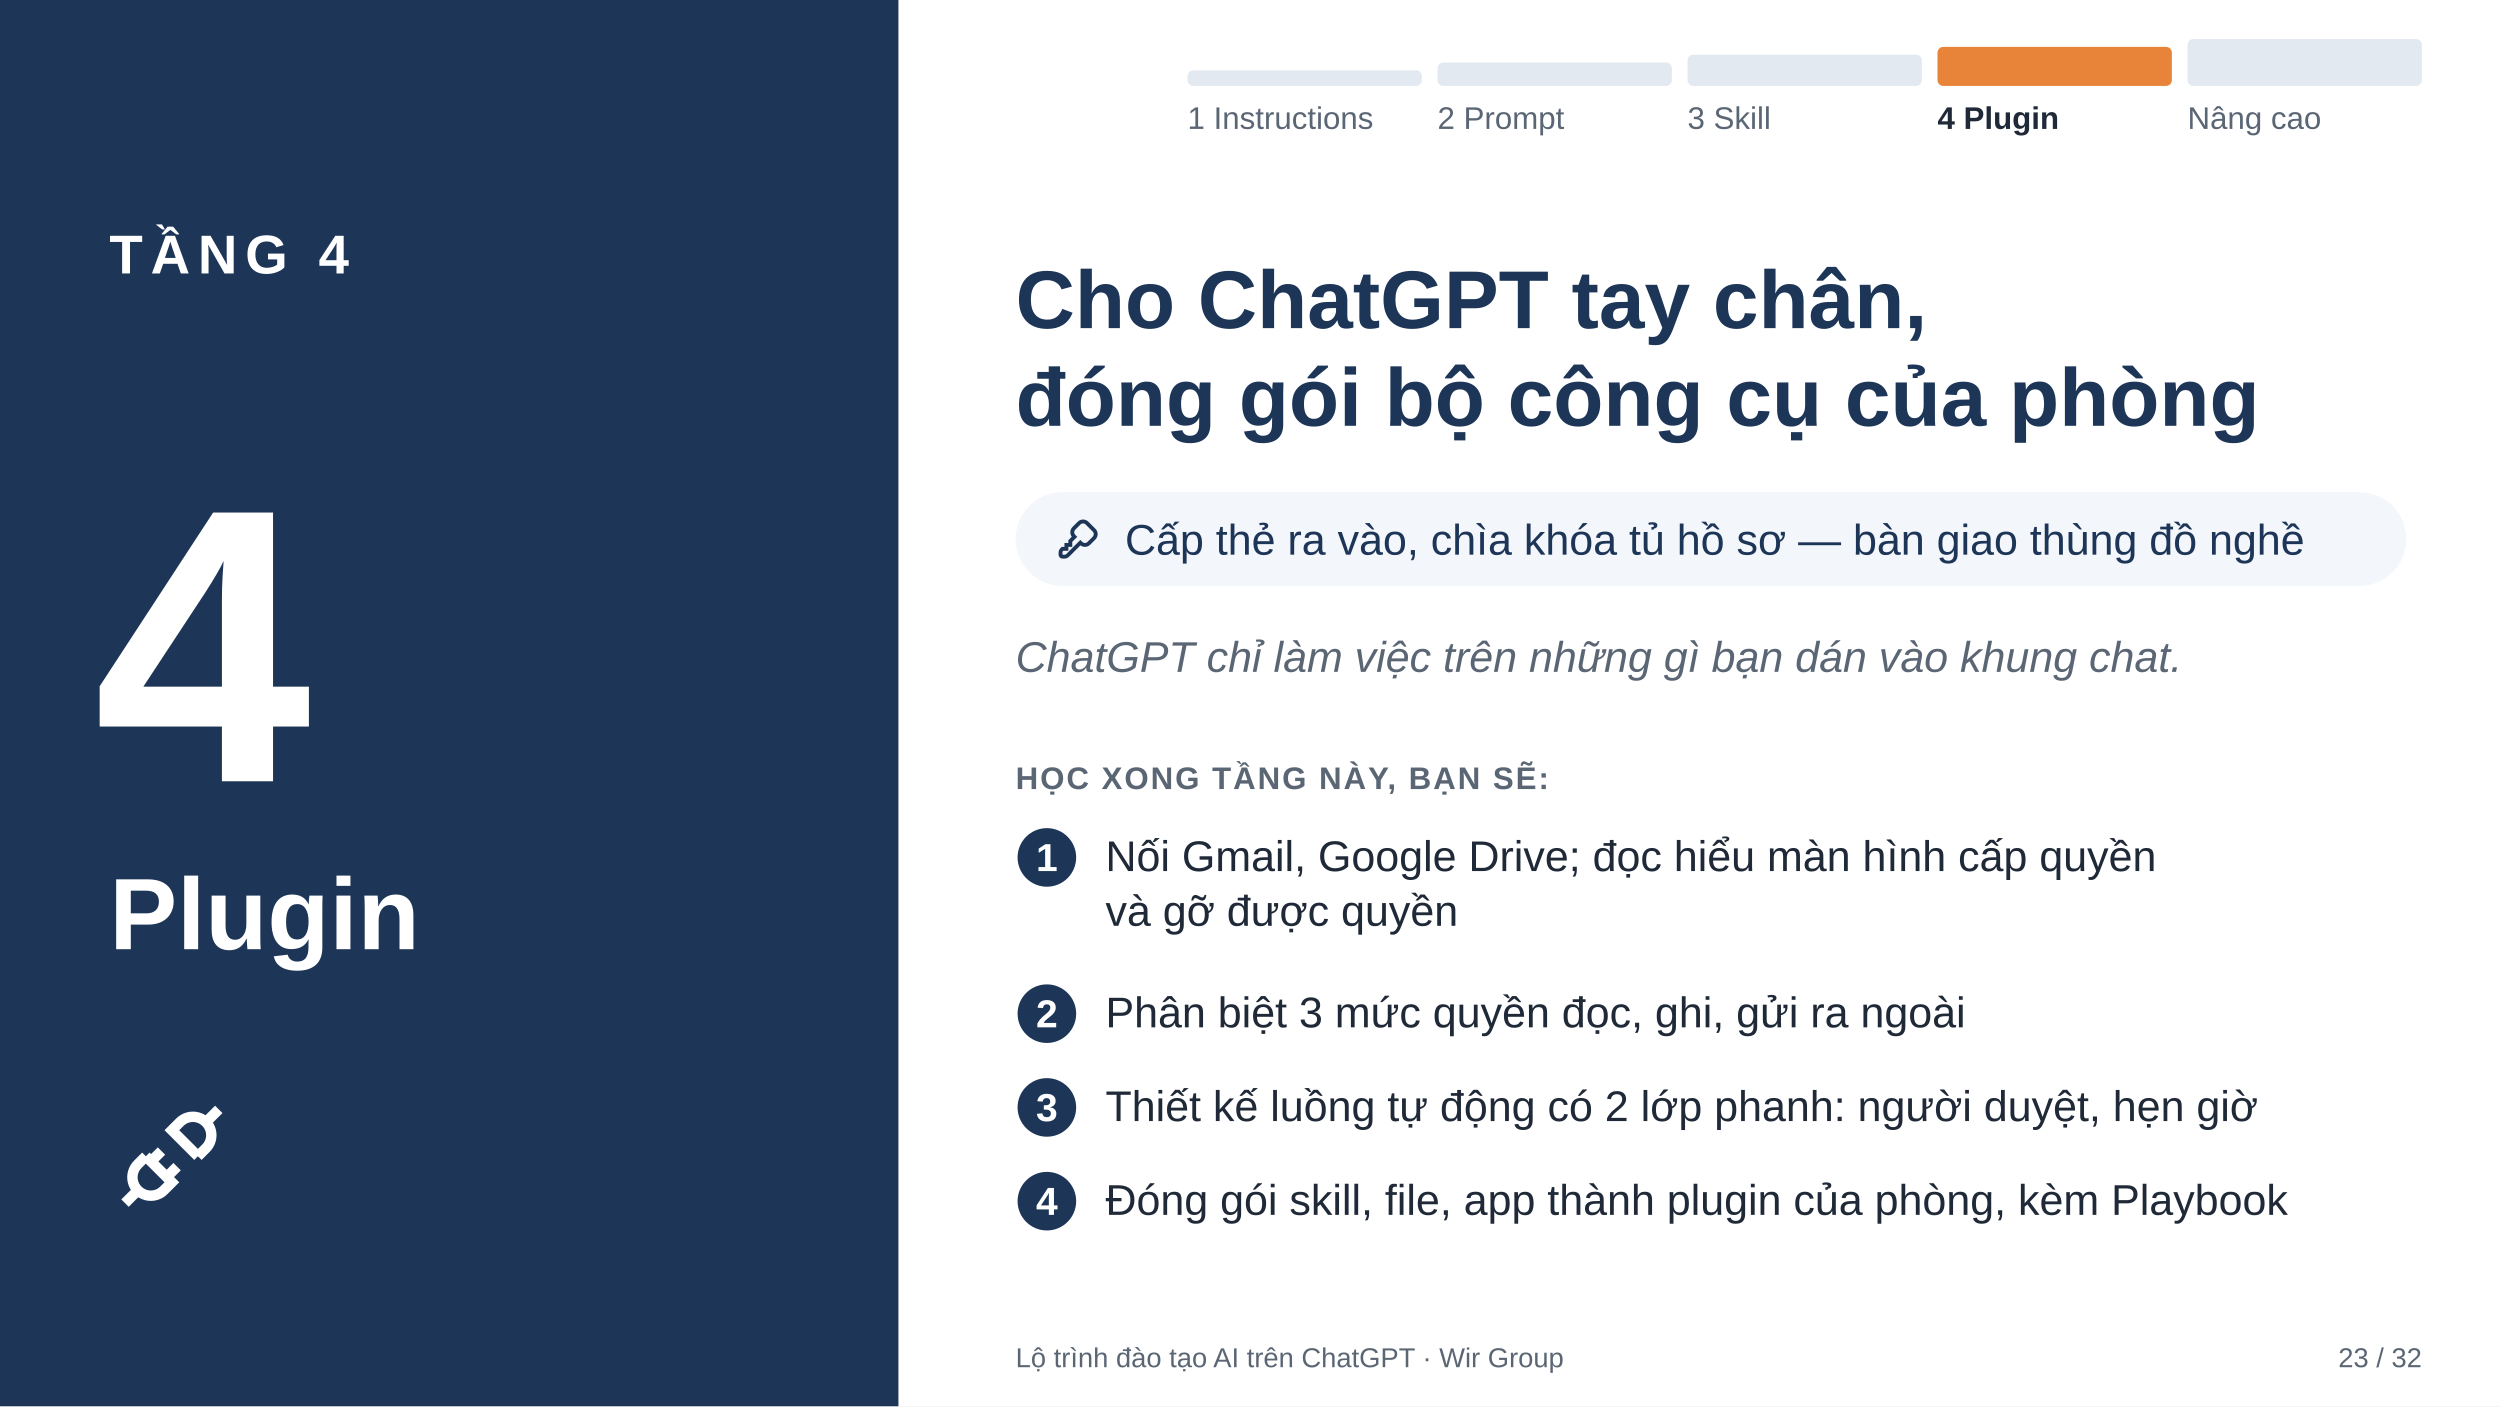
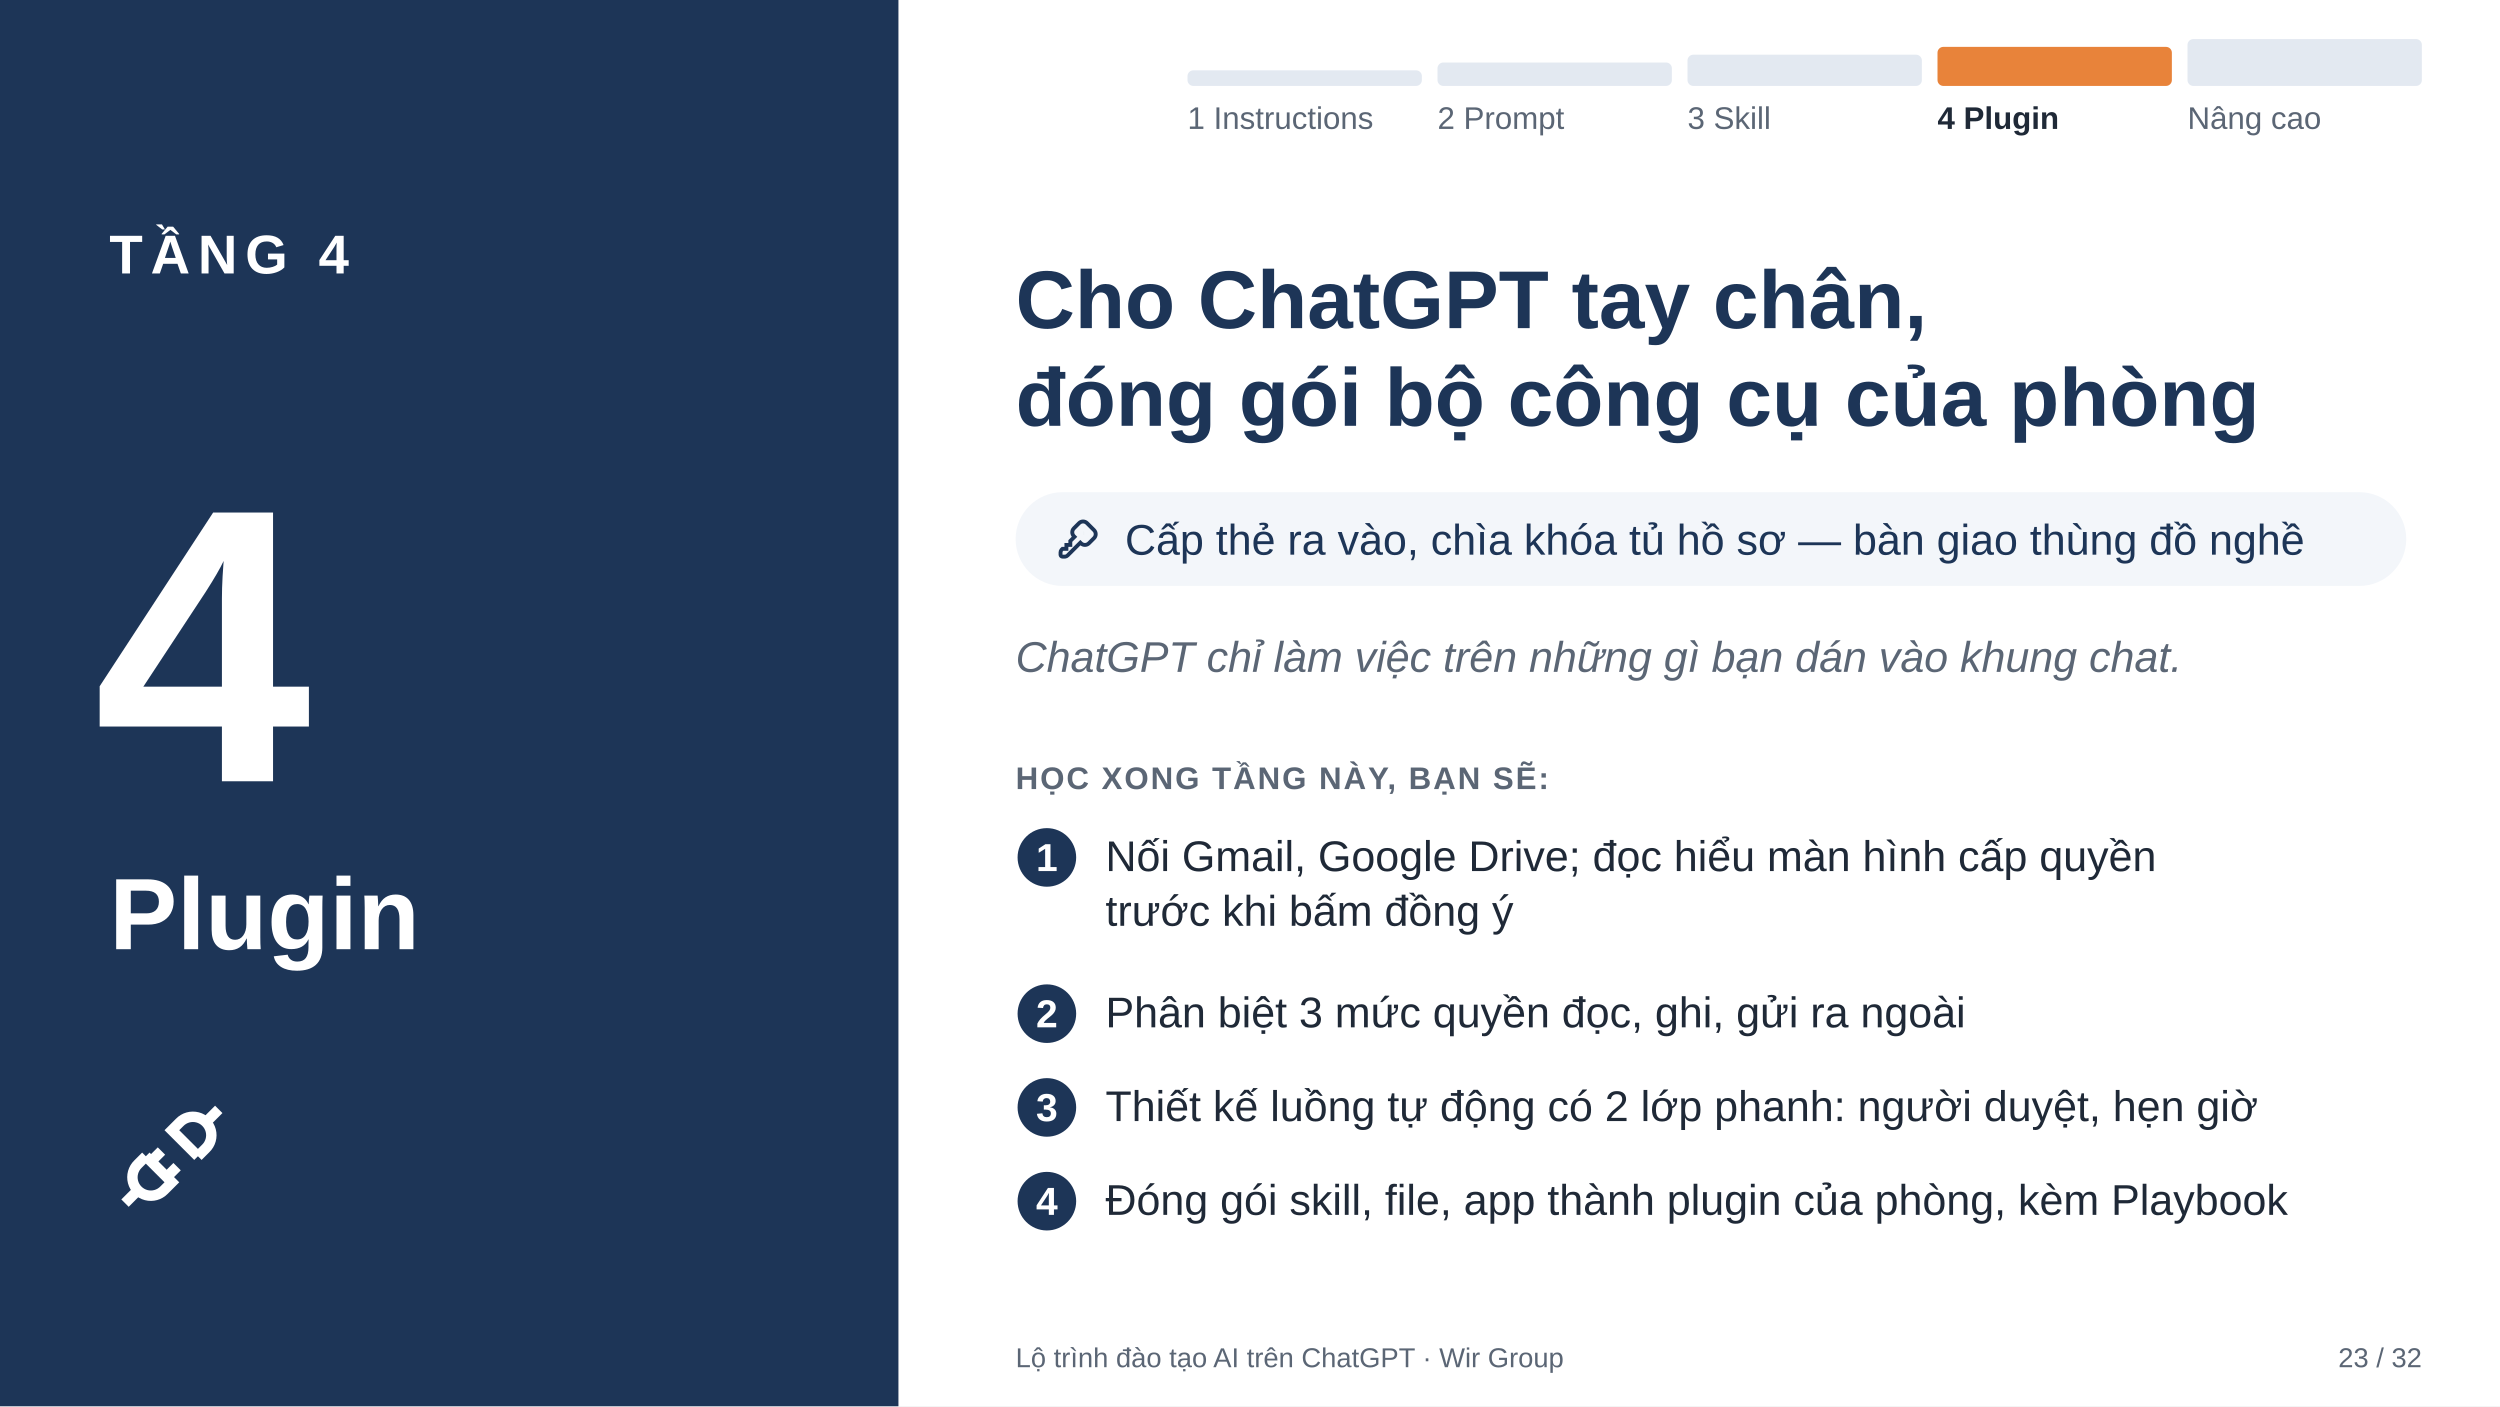
<svg xmlns="http://www.w3.org/2000/svg" viewBox="0 0 1280 720" width="1280" height="720" font-family="Aptos, 'Segoe UI', Arial, sans-serif" data-pptx-page-role="section">
  <rect id="bg" data-pptx-role="background" x="0" y="0" width="1280" height="720" fill="#FFFFFF" />
  <g id="tier-panel" data-pptx-bounds="0 0 460 720">
    <rect x="0" y="0" width="460" height="720" fill="#1D3557" />
    <text x="56" y="140" font-size="28" font-weight="bold" letter-spacing="4" fill="#FFFFFF">TẦNG 4</text>
    <text x="48" y="400" font-size="200" font-weight="bold" fill="#FFFFFF">4</text>
    <text x="56" y="486" font-size="52" font-weight="bold" fill="#FFFFFF">Plugin</text>
    <g transform="translate(56, 560) scale(2.66667)" fill="none" stroke="#FFFFFF" stroke-width="2">
      <path d="M7 12l5 5l-1.5 1.5a3.536 3.536 0 1 1 -5 -5l1.5 -1.5" />
      <path d="M17 12l-5 -5l1.5 -1.5a3.536 3.536 0 1 1 5 5l-1.5 1.5" />
      <path d="M3 21l2.5 -2.5" />
      <path d="M18.5 5.5l2.5 -2.5" />
      <path d="M10 11l-2 2" />
      <path d="M13 14l-2 2" />
    </g>
  </g>
  <g id="roadmap-tracker" data-pptx-role="chrome" data-pptx-bounds="600 14 640 62">
    <rect x="608" y="36" width="120" height="8" rx="3" fill="#E3E9F1" />
    <rect x="736" y="32" width="120" height="12" rx="3" fill="#E3E9F1" />
    <rect x="864" y="28" width="120" height="16" rx="3" fill="#E3E9F1" />
    <rect x="992" y="24" width="120" height="20" rx="3" fill="#E8833A" />
    <rect x="1120" y="20" width="120" height="24" rx="3" fill="#E3E9F1" />
    <text x="608" y="66" font-size="16" fill="#5B6675">1 Instructions</text>
    <text x="736" y="66" font-size="16" fill="#5B6675">2 Prompt</text>
    <text x="864" y="66" font-size="16" fill="#5B6675">3 Skill</text>
    <text x="992" y="66" font-size="16" font-weight="bold" fill="#1F2937">4 Plugin</text>
    <text x="1120" y="66" font-size="16" fill="#5B6675">Nâng cao</text>
  </g>
  <text font-size="42" font-weight="bold" fill="#1D3557" x="520" y="168">Cho ChatGPT tay chân,</text>
  <text font-size="42" font-weight="bold" fill="#1D3557" x="520" y="218">đóng gói bộ công cụ của phòng</text>
  <g id="tier-metaphor" data-pptx-bounds="520 248 740 112">
    <rect x="520" y="252" width="712" height="48" rx="24" fill="#F3F6FA" />
    <g transform="translate(540, 264)" fill="none" stroke="#1D3557" stroke-width="2">
      <path d="M16.555 3.843l3.602 3.602a2.877 2.877 0 0 1 0 4.069l-2.643 2.643a2.877 2.877 0 0 1 -4.069 0l-.301 -.301l-6.558 6.558a2 2 0 0 1 -1.239 .578l-.175 .008h-1.172a1 1 0 0 1 -.993 -.883l-.007 -.117v-1.172a2 2 0 0 1 .467 -1.284l.119 -.13l.414 -.414h2v-2h2v-2l2.144 -2.144l-.301 -.301a2.877 2.877 0 0 1 0 -4.069l2.643 -2.643a2.877 2.877 0 0 1 4.069 0" />
      <path d="M15 9h.01" />
    </g>
    <text x="576" y="284" font-size="22" fill="#1D3557">Cấp thẻ ra vào, chìa khóa tủ hồ sơ — bàn giao thùng đồ nghề</text>
    <text x="520" y="344" font-size="22" font-style="italic" fill="#5B6675">ChatGPT chỉ làm việc trên những gì bạn dán vào khung chat.</text>
  </g>
  <g id="tier-objectives" data-pptx-bounds="520 386 740 276">
    <text x="520" y="404" font-size="16" font-weight="bold" letter-spacing="1" fill="#5B6675">HỌC XONG TẦNG NÀY, BẠN SẼ:</text>
    <circle cx="536" cy="439" r="15" fill="#1D3557" />
    <text x="536" y="446" font-size="20" font-weight="bold" text-anchor="middle" fill="#FFFFFF">1</text>
    <text font-size="22" fill="#1F2937" x="566" y="446">Nối Gmail, Google Drive; đọc hiểu màn hình cấp quyền</text>
-     <text font-size="22" fill="#1F2937" x="566" y="474">và gỡ được quyền</text>
+     <text font-size="22" fill="#1F2937" x="566" y="474">trước khi bấm đồng ý</text>
    <circle cx="536" cy="519" r="15" fill="#1D3557" />
    <text x="536" y="526" font-size="20" font-weight="bold" text-anchor="middle" fill="#FFFFFF">2</text>
    <text x="566" y="526" font-size="22" fill="#1F2937">Phân biệt 3 mức quyền đọc, ghi, gửi ra ngoài</text>
    <circle cx="536" cy="567" r="15" fill="#1D3557" />
    <text x="536" y="574" font-size="20" font-weight="bold" text-anchor="middle" fill="#FFFFFF">3</text>
    <text x="566" y="574" font-size="22" fill="#1F2937">Thiết kế luồng tự động có 2 lớp phanh: người duyệt, hẹn giờ</text>
    <circle cx="536" cy="615" r="15" fill="#1D3557" />
    <text x="536" y="622" font-size="20" font-weight="bold" text-anchor="middle" fill="#FFFFFF">4</text>
    <text x="566" y="622" font-size="22" fill="#1F2937">Đóng gói skill, file, app thành plugin của phòng, kèm Playbook</text>
  </g>
  <text id="footer-course" data-pptx-role="footer" x="520" y="700" font-size="14" fill="#5B6675">Lộ trình đào tạo AI trên ChatGPT · Wir Group</text>
  <text id="page-number" data-pptx-role="page-number" x="1240" y="700" font-size="14" text-anchor="end" fill="#5B6675">23 / 32</text>
</svg>
